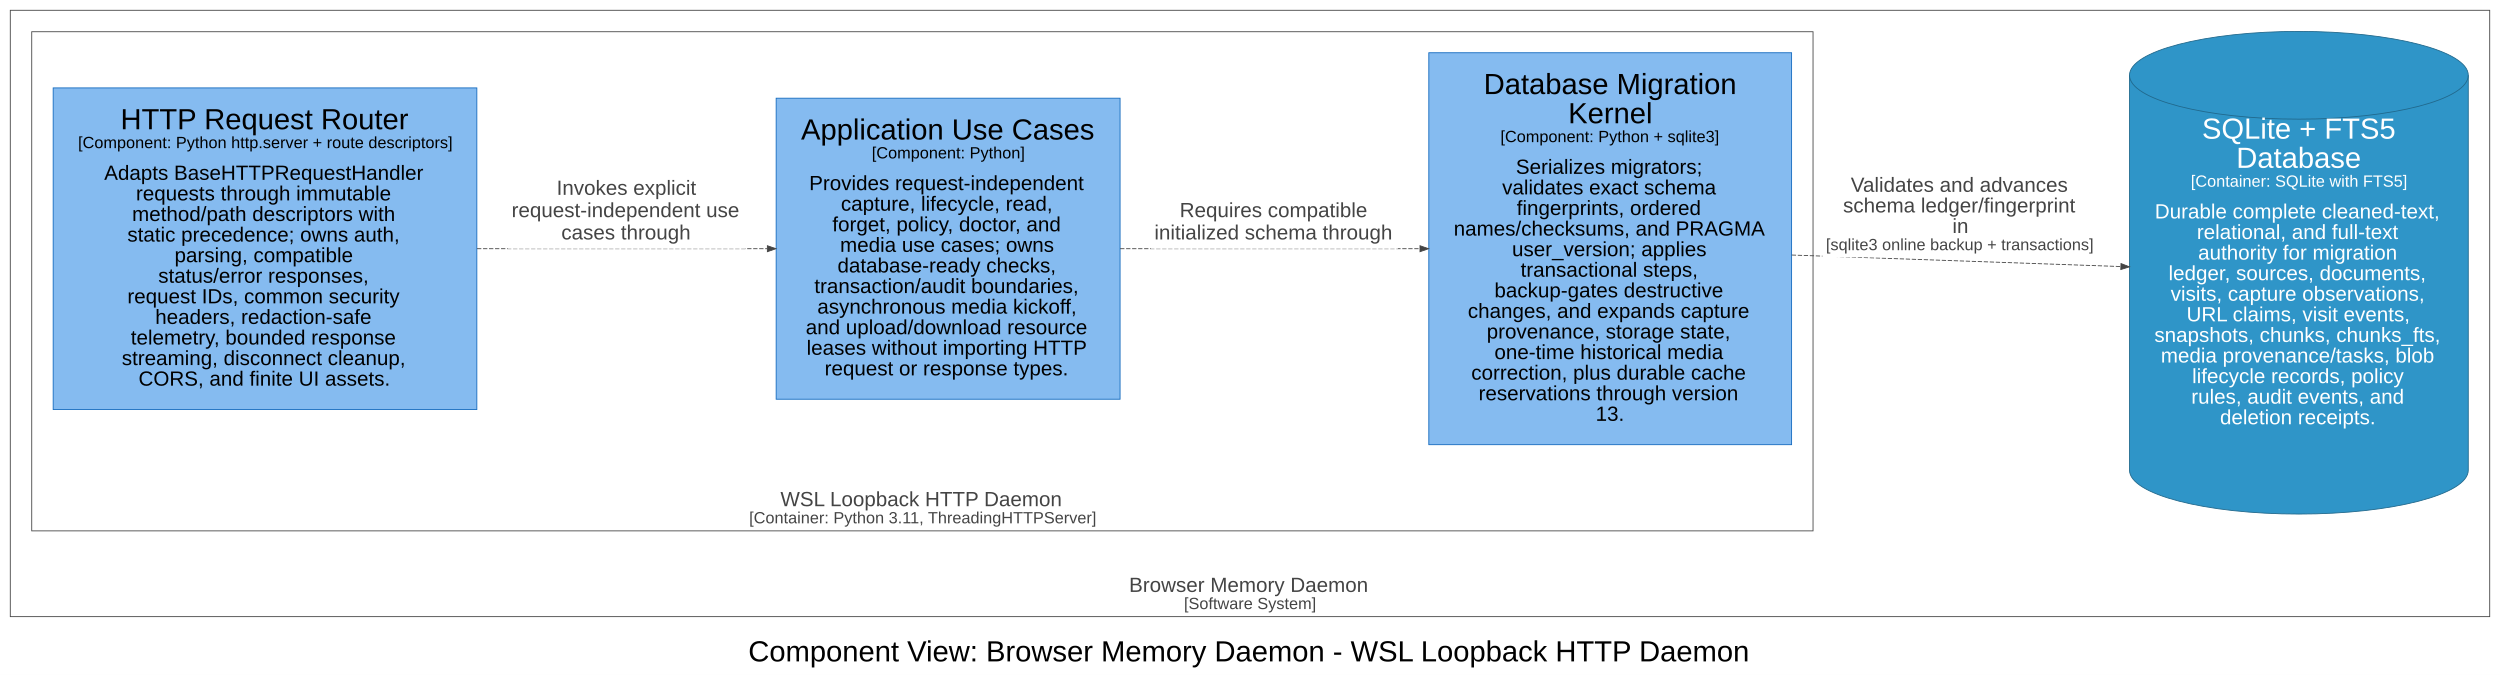
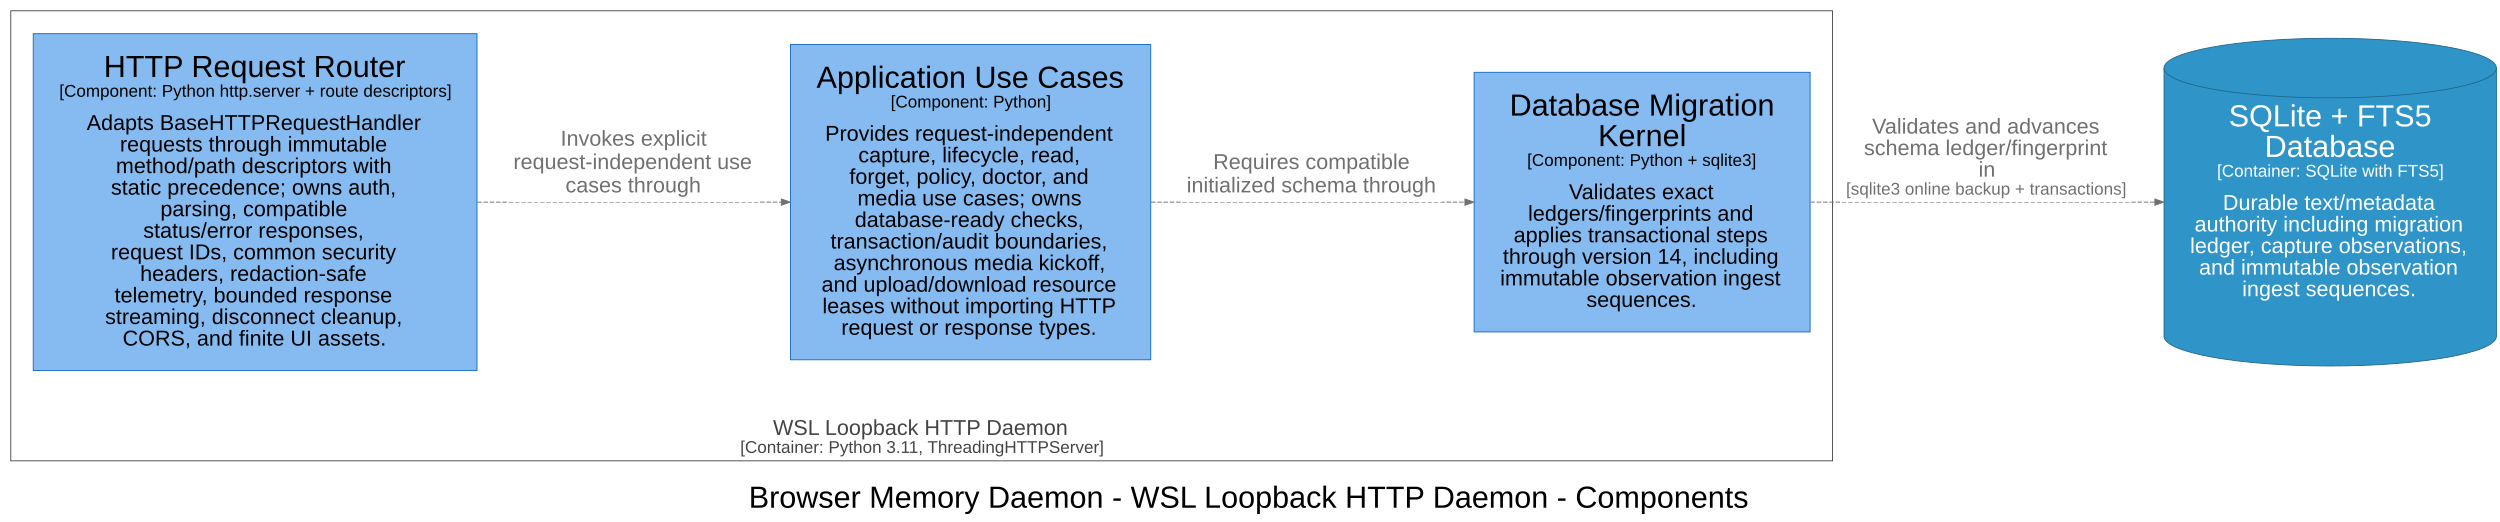
- <svg xmlns="http://www.w3.org/2000/svg" width="2915pt" height="787pt" viewBox="0.00 0.00 2915.00 787.00">
-   <g id="graph0" class="graph" transform="scale(1 1) rotate(0) translate(4 783)">
-     <polygon fill="white" stroke="transparent" points="-4,4 -4,-783 2911,-783 2911,4 -4,4" />
-     <text text-anchor="start" x="868.5" y="-11.8" font-family="Arial" font-size="34.00">Component View: Browser Memory Daemon - WSL Loopback HTTP Daemon</text>
+ <svg xmlns="http://www.w3.org/2000/svg" width="2783pt" height="581pt" viewBox="0.00 0.00 2783.00 581.00">
+   <g id="graph0" class="graph" transform="scale(1 1) rotate(0) translate(4 577)">
+     <polygon fill="white" stroke="transparent" points="-4,4 -4,-577 2779,-577 2779,4 -4,4" />
+     <text text-anchor="start" x="829.5" y="-11.8" font-family="Arial" font-size="34.00">Browser Memory Daemon - WSL Loopback HTTP Daemon - Components</text>
    <g id="clust1" class="cluster">
-       <polygon fill="none" stroke="#444444" points="8,-64 8,-771 2899,-771 2899,-64 8,-64" />
-       <text text-anchor="start" x="1312.5" y="-92.8" font-family="Arial" font-size="24.00" fill="#444444">Browser Memory Daemon</text>
-       <text text-anchor="start" x="1376.5" y="-72.8" font-family="Arial" font-size="19.00" fill="#444444">[Software System]</text>
+       <polygon fill="none" stroke="#444444" points="8,-64 8,-565 2036,-565 2036,-64 8,-64" />
+       <text text-anchor="start" x="856.5" y="-92.8" font-family="Arial" font-size="24.00" fill="#444444">WSL Loopback HTTP Daemon</text>
+       <text text-anchor="start" x="820" y="-72.8" font-family="Arial" font-size="19.00" fill="#444444">[Container: Python 3.11, ThreadingHTTPServer]</text>
    </g>
-     <g id="clust2" class="cluster">
-       <polygon fill="none" stroke="#444444" points="33,-164 33,-746 2110,-746 2110,-164 33,-164" />
-       <text text-anchor="start" x="906" y="-192.8" font-family="Arial" font-size="24.00" fill="#444444">WSL Loopback HTTP Daemon</text>
-       <text text-anchor="start" x="869.5" y="-172.8" font-family="Arial" font-size="19.00" fill="#444444">[Container: Python 3.11, ThreadingHTTPServer]</text>
+     <g id="49" class="node">
+       <path fill="#2f95c8" stroke="#20688c" d="M2775,-501.22C2775,-519.51 2692.08,-534.38 2590,-534.38 2487.92,-534.38 2405,-519.51 2405,-501.22 2405,-501.22 2405,-202.78 2405,-202.78 2405,-184.49 2487.92,-169.62 2590,-169.62 2692.08,-169.62 2775,-184.49 2775,-202.78 2775,-202.78 2775,-501.22 2775,-501.22" />
+       <path fill="none" stroke="#20688c" d="M2775,-501.22C2775,-482.92 2692.08,-468.06 2590,-468.06 2487.92,-468.06 2405,-482.92 2405,-501.22" />
+       <text text-anchor="start" x="2477" y="-436.3" font-family="Arial" font-size="34.00" fill="#ffffff">SQLite + FTS5</text>
+       <text text-anchor="start" x="2517" y="-402.3" font-family="Arial" font-size="34.00" fill="#ffffff">Database</text>
+       <text text-anchor="start" x="2464" y="-380.3" font-family="Arial" font-size="19.00" fill="#ffffff">[Container: SQLite with FTS5]</text>
+       <text text-anchor="start" x="2470.5" y="-343.3" font-family="Arial" font-size="24.00" fill="#ffffff">Durable text/metadata</text>
+       <text text-anchor="start" x="2439" y="-319.3" font-family="Arial" font-size="24.00" fill="#ffffff">authority including migration</text>
+       <text text-anchor="start" x="2434" y="-295.3" font-family="Arial" font-size="24.00" fill="#ffffff">ledger, capture observations,</text>
+       <text text-anchor="start" x="2444" y="-271.3" font-family="Arial" font-size="24.00" fill="#ffffff">and immutable observation</text>
+       <text text-anchor="start" x="2492" y="-247.3" font-family="Arial" font-size="24.00" fill="#ffffff">ingest sequences.</text>
    </g>
    <g id="23" class="node">
-       <polygon fill="#85bbf0" stroke="#1168bd" points="552,-680.5 58,-680.5 58,-305.5 552,-305.5 552,-680.5" />
-       <text text-anchor="start" x="136.5" y="-632.3" font-family="Arial" font-size="34.00" fill="#000000">HTTP Request Router</text>
-       <text text-anchor="start" x="87" y="-610.3" font-family="Arial" font-size="19.00" fill="#000000">[Component: Python http.server + route descriptors]</text>
-       <text text-anchor="start" x="117.5" y="-573.3" font-family="Arial" font-size="24.00" fill="#000000">Adapts BaseHTTPRequestHandler</text>
-       <text text-anchor="start" x="154.5" y="-549.3" font-family="Arial" font-size="24.00" fill="#000000">requests through immutable</text>
-       <text text-anchor="start" x="150" y="-525.3" font-family="Arial" font-size="24.00" fill="#000000">method/path descriptors with</text>
-       <text text-anchor="start" x="144.5" y="-501.3" font-family="Arial" font-size="24.00" fill="#000000">static precedence; owns auth,</text>
-       <text text-anchor="start" x="199.5" y="-477.3" font-family="Arial" font-size="24.00" fill="#000000">parsing, compatible</text>
-       <text text-anchor="start" x="180.5" y="-453.3" font-family="Arial" font-size="24.00" fill="#000000">status/error responses,</text>
-       <text text-anchor="start" x="144.5" y="-429.3" font-family="Arial" font-size="24.00" fill="#000000">request IDs, common security</text>
-       <text text-anchor="start" x="177" y="-405.3" font-family="Arial" font-size="24.00" fill="#000000">headers, redaction-safe</text>
-       <text text-anchor="start" x="148.5" y="-381.3" font-family="Arial" font-size="24.00" fill="#000000">telemetry, bounded response</text>
-       <text text-anchor="start" x="138" y="-357.3" font-family="Arial" font-size="24.00" fill="#000000">streaming, disconnect cleanup,</text>
-       <text text-anchor="start" x="157.5" y="-333.3" font-family="Arial" font-size="24.00" fill="#000000">CORS, and finite UI assets.</text>
+       <polygon fill="#85bbf0" stroke="#1168bd" points="527,-539.5 33,-539.5 33,-164.5 527,-164.5 527,-539.5" />
+       <text text-anchor="start" x="111.5" y="-491.3" font-family="Arial" font-size="34.00" fill="#000000">HTTP Request Router</text>
+       <text text-anchor="start" x="62" y="-469.3" font-family="Arial" font-size="19.00" fill="#000000">[Component: Python http.server + route descriptors]</text>
+       <text text-anchor="start" x="92.5" y="-432.3" font-family="Arial" font-size="24.00" fill="#000000">Adapts BaseHTTPRequestHandler</text>
+       <text text-anchor="start" x="129.5" y="-408.3" font-family="Arial" font-size="24.00" fill="#000000">requests through immutable</text>
+       <text text-anchor="start" x="125" y="-384.3" font-family="Arial" font-size="24.00" fill="#000000">method/path descriptors with</text>
+       <text text-anchor="start" x="119.5" y="-360.3" font-family="Arial" font-size="24.00" fill="#000000">static precedence; owns auth,</text>
+       <text text-anchor="start" x="174.5" y="-336.3" font-family="Arial" font-size="24.00" fill="#000000">parsing, compatible</text>
+       <text text-anchor="start" x="155.5" y="-312.3" font-family="Arial" font-size="24.00" fill="#000000">status/error responses,</text>
+       <text text-anchor="start" x="119.5" y="-288.3" font-family="Arial" font-size="24.00" fill="#000000">request IDs, common security</text>
+       <text text-anchor="start" x="152" y="-264.3" font-family="Arial" font-size="24.00" fill="#000000">headers, redaction-safe</text>
+       <text text-anchor="start" x="123.5" y="-240.3" font-family="Arial" font-size="24.00" fill="#000000">telemetry, bounded response</text>
+       <text text-anchor="start" x="113" y="-216.3" font-family="Arial" font-size="24.00" fill="#000000">streaming, disconnect cleanup,</text>
+       <text text-anchor="start" x="132.5" y="-192.3" font-family="Arial" font-size="24.00" fill="#000000">CORS, and finite UI assets.</text>
    </g>
    <g id="24" class="node">
-       <polygon fill="#85bbf0" stroke="#1168bd" points="1302,-668.5 901,-668.5 901,-317.5 1302,-317.5 1302,-668.5" />
-       <text text-anchor="start" x="930" y="-620.3" font-family="Arial" font-size="34.00" fill="#000000">Application Use Cases</text>
-       <text text-anchor="start" x="1012.5" y="-598.3" font-family="Arial" font-size="19.00" fill="#000000">[Component: Python]</text>
-       <text text-anchor="start" x="939.5" y="-561.3" font-family="Arial" font-size="24.00" fill="#000000">Provides request-independent</text>
-       <text text-anchor="start" x="976.5" y="-537.3" font-family="Arial" font-size="24.00" fill="#000000">capture, lifecycle, read,</text>
-       <text text-anchor="start" x="966.5" y="-513.3" font-family="Arial" font-size="24.00" fill="#000000">forget, policy, doctor, and</text>
-       <text text-anchor="start" x="975.5" y="-489.3" font-family="Arial" font-size="24.00" fill="#000000">media use cases; owns</text>
-       <text text-anchor="start" x="972.5" y="-465.3" font-family="Arial" font-size="24.00" fill="#000000">database-ready checks,</text>
-       <text text-anchor="start" x="945.5" y="-441.3" font-family="Arial" font-size="24.00" fill="#000000">transaction/audit boundaries,</text>
-       <text text-anchor="start" x="949" y="-417.3" font-family="Arial" font-size="24.00" fill="#000000">asynchronous media kickoff,</text>
-       <text text-anchor="start" x="935.5" y="-393.3" font-family="Arial" font-size="24.00" fill="#000000">and upload/download resource</text>
-       <text text-anchor="start" x="936.5" y="-369.3" font-family="Arial" font-size="24.00" fill="#000000">leases without importing HTTP</text>
-       <text text-anchor="start" x="957.5" y="-345.3" font-family="Arial" font-size="24.00" fill="#000000">request or response types.</text>
+       <polygon fill="#85bbf0" stroke="#1168bd" points="1277,-527.5 876,-527.5 876,-176.5 1277,-176.5 1277,-527.5" />
+       <text text-anchor="start" x="905" y="-479.3" font-family="Arial" font-size="34.00" fill="#000000">Application Use Cases</text>
+       <text text-anchor="start" x="987.5" y="-457.3" font-family="Arial" font-size="19.00" fill="#000000">[Component: Python]</text>
+       <text text-anchor="start" x="914.5" y="-420.3" font-family="Arial" font-size="24.00" fill="#000000">Provides request-independent</text>
+       <text text-anchor="start" x="951.5" y="-396.3" font-family="Arial" font-size="24.00" fill="#000000">capture, lifecycle, read,</text>
+       <text text-anchor="start" x="941.5" y="-372.3" font-family="Arial" font-size="24.00" fill="#000000">forget, policy, doctor, and</text>
+       <text text-anchor="start" x="950.5" y="-348.3" font-family="Arial" font-size="24.00" fill="#000000">media use cases; owns</text>
+       <text text-anchor="start" x="947.5" y="-324.3" font-family="Arial" font-size="24.00" fill="#000000">database-ready checks,</text>
+       <text text-anchor="start" x="920.5" y="-300.3" font-family="Arial" font-size="24.00" fill="#000000">transaction/audit boundaries,</text>
+       <text text-anchor="start" x="924" y="-276.3" font-family="Arial" font-size="24.00" fill="#000000">asynchronous media kickoff,</text>
+       <text text-anchor="start" x="910.5" y="-252.3" font-family="Arial" font-size="24.00" fill="#000000">and upload/download resource</text>
+       <text text-anchor="start" x="911.5" y="-228.3" font-family="Arial" font-size="24.00" fill="#000000">leases without importing HTTP</text>
+       <text text-anchor="start" x="932.5" y="-204.3" font-family="Arial" font-size="24.00" fill="#000000">request or response types.</text>
    </g>
-     <g id="114" class="edge">
-       <path fill="none" stroke="#444444" stroke-dasharray="5,2" d="M552.22,-493C660.59,-493 786.59,-493 890.45,-493" />
-       <polygon fill="#444444" stroke="#444444" points="890.75,-496.5 900.75,-493 890.75,-489.5 890.75,-496.5" />
-       <polygon fill="white" stroke="transparent" points="588,-493 588,-579 865,-579 865,-493 588,-493" />
-       <text text-anchor="start" x="645" y="-555.8" font-family="Arial" font-size="24.00" fill="#444444">Invokes explicit</text>
-       <text text-anchor="start" x="592.5" y="-529.8" font-family="Arial" font-size="24.00" fill="#444444">request-independent use</text>
-       <text text-anchor="start" x="650.5" y="-503.8" font-family="Arial" font-size="24.00" fill="#444444">cases through</text>
+     <g id="115" class="edge">
+       <path fill="none" stroke="#707070" stroke-dasharray="5,2" d="M527.22,-352C635.59,-352 761.59,-352 865.45,-352" />
+       <polygon fill="#707070" stroke="#707070" points="865.75,-355.5 875.75,-352 865.75,-348.5 865.75,-355.5" />
+       <polygon fill="white" stroke="transparent" points="563,-352 563,-438 840,-438 840,-352 563,-352" />
+       <text text-anchor="start" x="620" y="-414.8" font-family="Arial" font-size="24.00" fill="#707070">Invokes explicit</text>
+       <text text-anchor="start" x="567.5" y="-388.8" font-family="Arial" font-size="24.00" fill="#707070">request-independent use</text>
+       <text text-anchor="start" x="625.5" y="-362.8" font-family="Arial" font-size="24.00" fill="#707070">cases through</text>
    </g>
    <g id="25" class="node">
-       <polygon fill="#85bbf0" stroke="#1168bd" points="2085,-721.5 1662,-721.5 1662,-264.5 2085,-264.5 2085,-721.5" />
-       <text text-anchor="start" x="1726" y="-673.3" font-family="Arial" font-size="34.00" fill="#000000">Database Migration</text>
-       <text text-anchor="start" x="1824.5" y="-639.3" font-family="Arial" font-size="34.00" fill="#000000">Kernel</text>
-       <text text-anchor="start" x="1745.5" y="-617.3" font-family="Arial" font-size="19.00" fill="#000000">[Component: Python + sqlite3]</text>
-       <text text-anchor="start" x="1763.5" y="-580.3" font-family="Arial" font-size="24.00" fill="#000000">Serializes migrators;</text>
-       <text text-anchor="start" x="1747.5" y="-556.3" font-family="Arial" font-size="24.00" fill="#000000">validates exact schema</text>
-       <text text-anchor="start" x="1764.5" y="-532.3" font-family="Arial" font-size="24.00" fill="#000000">fingerprints, ordered</text>
-       <text text-anchor="start" x="1691" y="-508.3" font-family="Arial" font-size="24.00" fill="#000000">names/checksums, and PRAGMA</text>
-       <text text-anchor="start" x="1759" y="-484.3" font-family="Arial" font-size="24.00" fill="#000000">user_version; applies</text>
-       <text text-anchor="start" x="1769" y="-460.3" font-family="Arial" font-size="24.00" fill="#000000">transactional steps,</text>
-       <text text-anchor="start" x="1738.5" y="-436.3" font-family="Arial" font-size="24.00" fill="#000000">backup-gates destructive</text>
-       <text text-anchor="start" x="1707.5" y="-412.3" font-family="Arial" font-size="24.00" fill="#000000">changes, and expands capture</text>
-       <text text-anchor="start" x="1729.5" y="-388.3" font-family="Arial" font-size="24.00" fill="#000000">provenance, storage state,</text>
-       <text text-anchor="start" x="1738.5" y="-364.3" font-family="Arial" font-size="24.00" fill="#000000">one-time historical media</text>
-       <text text-anchor="start" x="1711.5" y="-340.3" font-family="Arial" font-size="24.00" fill="#000000">correction, plus durable cache</text>
-       <text text-anchor="start" x="1720" y="-316.3" font-family="Arial" font-size="24.00" fill="#000000">reservations through version</text>
-       <text text-anchor="start" x="1856.5" y="-292.3" font-family="Arial" font-size="24.00" fill="#000000">13.</text>
+       <polygon fill="#85bbf0" stroke="#1168bd" points="2011,-496.5 1637,-496.5 1637,-207.5 2011,-207.5 2011,-496.5" />
+       <text text-anchor="start" x="1676.5" y="-448.3" font-family="Arial" font-size="34.00" fill="#000000">Database Migration</text>
+       <text text-anchor="start" x="1775" y="-414.3" font-family="Arial" font-size="34.00" fill="#000000">Kernel</text>
+       <text text-anchor="start" x="1696" y="-392.3" font-family="Arial" font-size="19.00" fill="#000000">[Component: Python + sqlite3]</text>
+       <text text-anchor="start" x="1742.5" y="-355.3" font-family="Arial" font-size="24.00" fill="#000000">Validates exact</text>
+       <text text-anchor="start" x="1697" y="-331.3" font-family="Arial" font-size="24.00" fill="#000000">ledgers/fingerprints and</text>
+       <text text-anchor="start" x="1681" y="-307.3" font-family="Arial" font-size="24.00" fill="#000000">applies transactional steps</text>
+       <text text-anchor="start" x="1669" y="-283.3" font-family="Arial" font-size="24.00" fill="#000000">through version 14, including</text>
+       <text text-anchor="start" x="1666" y="-259.3" font-family="Arial" font-size="24.00" fill="#000000">immutable observation ingest</text>
+       <text text-anchor="start" x="1762" y="-235.3" font-family="Arial" font-size="24.00" fill="#000000">sequences.</text>
    </g>
-     <g id="117" class="edge">
-       <path fill="none" stroke="#444444" stroke-dasharray="5,2" d="M1302.05,-493C1409.1,-493 1541.29,-493 1651.46,-493" />
-       <polygon fill="#444444" stroke="#444444" points="1651.71,-496.5 1661.71,-493 1651.71,-489.5 1651.71,-496.5" />
-       <polygon fill="white" stroke="transparent" points="1338,-493 1338,-553 1626,-553 1626,-493 1338,-493" />
-       <text text-anchor="start" x="1371.5" y="-529.8" font-family="Arial" font-size="24.00" fill="#444444">Requires compatible</text>
-       <text text-anchor="start" x="1342" y="-503.8" font-family="Arial" font-size="24.00" fill="#444444">initialized schema through</text>
+     <g id="118" class="edge">
+       <path fill="none" stroke="#707070" stroke-dasharray="5,2" d="M1277.28,-352C1385.61,-352 1518.97,-352 1626.75,-352" />
+       <polygon fill="#707070" stroke="#707070" points="1626.76,-355.5 1636.76,-352 1626.76,-348.5 1626.76,-355.5" />
+       <polygon fill="white" stroke="transparent" points="1313,-352 1313,-412 1601,-412 1601,-352 1313,-352" />
+       <text text-anchor="start" x="1346.5" y="-388.8" font-family="Arial" font-size="24.00" fill="#707070">Requires compatible</text>
+       <text text-anchor="start" x="1317" y="-362.8" font-family="Arial" font-size="24.00" fill="#707070">initialized schema through</text>
    </g>
-     <g id="48" class="node">
-       <path fill="#2f95c8" stroke="#20688c" d="M2874,-695.22C2874,-723.44 2785.48,-746.38 2676.5,-746.38 2567.52,-746.38 2479,-723.44 2479,-695.22 2479,-695.22 2479,-234.78 2479,-234.78 2479,-206.56 2567.52,-183.62 2676.5,-183.62 2785.48,-183.62 2874,-206.56 2874,-234.78 2874,-234.78 2874,-695.22 2874,-695.22" />
-       <path fill="none" stroke="#20688c" d="M2874,-695.22C2874,-666.99 2785.48,-644.06 2676.5,-644.06 2567.52,-644.06 2479,-666.99 2479,-695.22" />
-       <text text-anchor="start" x="2563.5" y="-621.3" font-family="Arial" font-size="34.00" fill="#ffffff">SQLite + FTS5</text>
-       <text text-anchor="start" x="2603.5" y="-587.3" font-family="Arial" font-size="34.00" fill="#ffffff">Database</text>
-       <text text-anchor="start" x="2550.5" y="-565.3" font-family="Arial" font-size="19.00" fill="#ffffff">[Container: SQLite with FTS5]</text>
-       <text text-anchor="start" x="2508.5" y="-528.3" font-family="Arial" font-size="24.00" fill="#ffffff">Durable complete cleaned-text,</text>
-       <text text-anchor="start" x="2557.5" y="-504.3" font-family="Arial" font-size="24.00" fill="#ffffff">relational, and full-text</text>
-       <text text-anchor="start" x="2559" y="-480.3" font-family="Arial" font-size="24.00" fill="#ffffff">authority for migration</text>
-       <text text-anchor="start" x="2524.5" y="-456.3" font-family="Arial" font-size="24.00" fill="#ffffff">ledger, sources, documents,</text>
-       <text text-anchor="start" x="2527" y="-432.3" font-family="Arial" font-size="24.00" fill="#ffffff">visits, capture observations,</text>
-       <text text-anchor="start" x="2545.5" y="-408.3" font-family="Arial" font-size="24.00" fill="#ffffff">URL claims, visit events,</text>
-       <text text-anchor="start" x="2508" y="-384.3" font-family="Arial" font-size="24.00" fill="#ffffff">snapshots, chunks, chunks_fts,</text>
-       <text text-anchor="start" x="2515.5" y="-360.3" font-family="Arial" font-size="24.00" fill="#ffffff">media provenance/tasks, blob</text>
-       <text text-anchor="start" x="2552" y="-336.3" font-family="Arial" font-size="24.00" fill="#ffffff">lifecycle records, policy</text>
-       <text text-anchor="start" x="2551" y="-312.3" font-family="Arial" font-size="24.00" fill="#ffffff">rules, audit events, and</text>
-       <text text-anchor="start" x="2584.5" y="-288.3" font-family="Arial" font-size="24.00" fill="#ffffff">deletion receipts.</text>
-     </g>
-     <g id="166" class="edge">
-       <path fill="none" stroke="#444444" stroke-dasharray="5,2" d="M2085.22,-485.63C2203.67,-481.49 2350.93,-476.35 2468.73,-472.23" />
-       <polygon fill="#444444" stroke="#444444" points="2469.09,-475.72 2478.96,-471.87 2468.84,-468.72 2469.09,-475.72" />
-       <polygon fill="white" stroke="transparent" points="2121,-483 2121,-582 2443,-582 2443,-483 2121,-483" />
-       <text text-anchor="start" x="2154" y="-559.3" font-family="Arial" font-size="24.00" fill="#444444">Validates and advances</text>
-       <text text-anchor="start" x="2145" y="-535.3" font-family="Arial" font-size="24.00" fill="#444444">schema ledger/fingerprint</text>
-       <text text-anchor="start" x="2272.5" y="-511.3" font-family="Arial" font-size="24.00" fill="#444444">in</text>
-       <text text-anchor="start" x="2125" y="-491.3" font-family="Arial" font-size="19.00" fill="#444444">[sqlite3 online backup + transactions]</text>
+     <g id="170" class="edge">
+       <path fill="none" stroke="#707070" stroke-dasharray="5,2" d="M2011.41,-352C2127.62,-352 2276.9,-352 2394.59,-352" />
+       <polygon fill="#707070" stroke="#707070" points="2394.79,-355.5 2404.79,-352 2394.79,-348.5 2394.79,-355.5" />
+       <polygon fill="white" stroke="transparent" points="2047,-352 2047,-451 2369,-451 2369,-352 2047,-352" />
+       <text text-anchor="start" x="2080" y="-428.3" font-family="Arial" font-size="24.00" fill="#707070">Validates and advances</text>
+       <text text-anchor="start" x="2071" y="-404.3" font-family="Arial" font-size="24.00" fill="#707070">schema ledger/fingerprint</text>
+       <text text-anchor="start" x="2198.5" y="-380.3" font-family="Arial" font-size="24.00" fill="#707070">in</text>
+       <text text-anchor="start" x="2051" y="-360.3" font-family="Arial" font-size="19.00" fill="#707070">[sqlite3 online backup + transactions]</text>
    </g>
  </g>
</svg>
